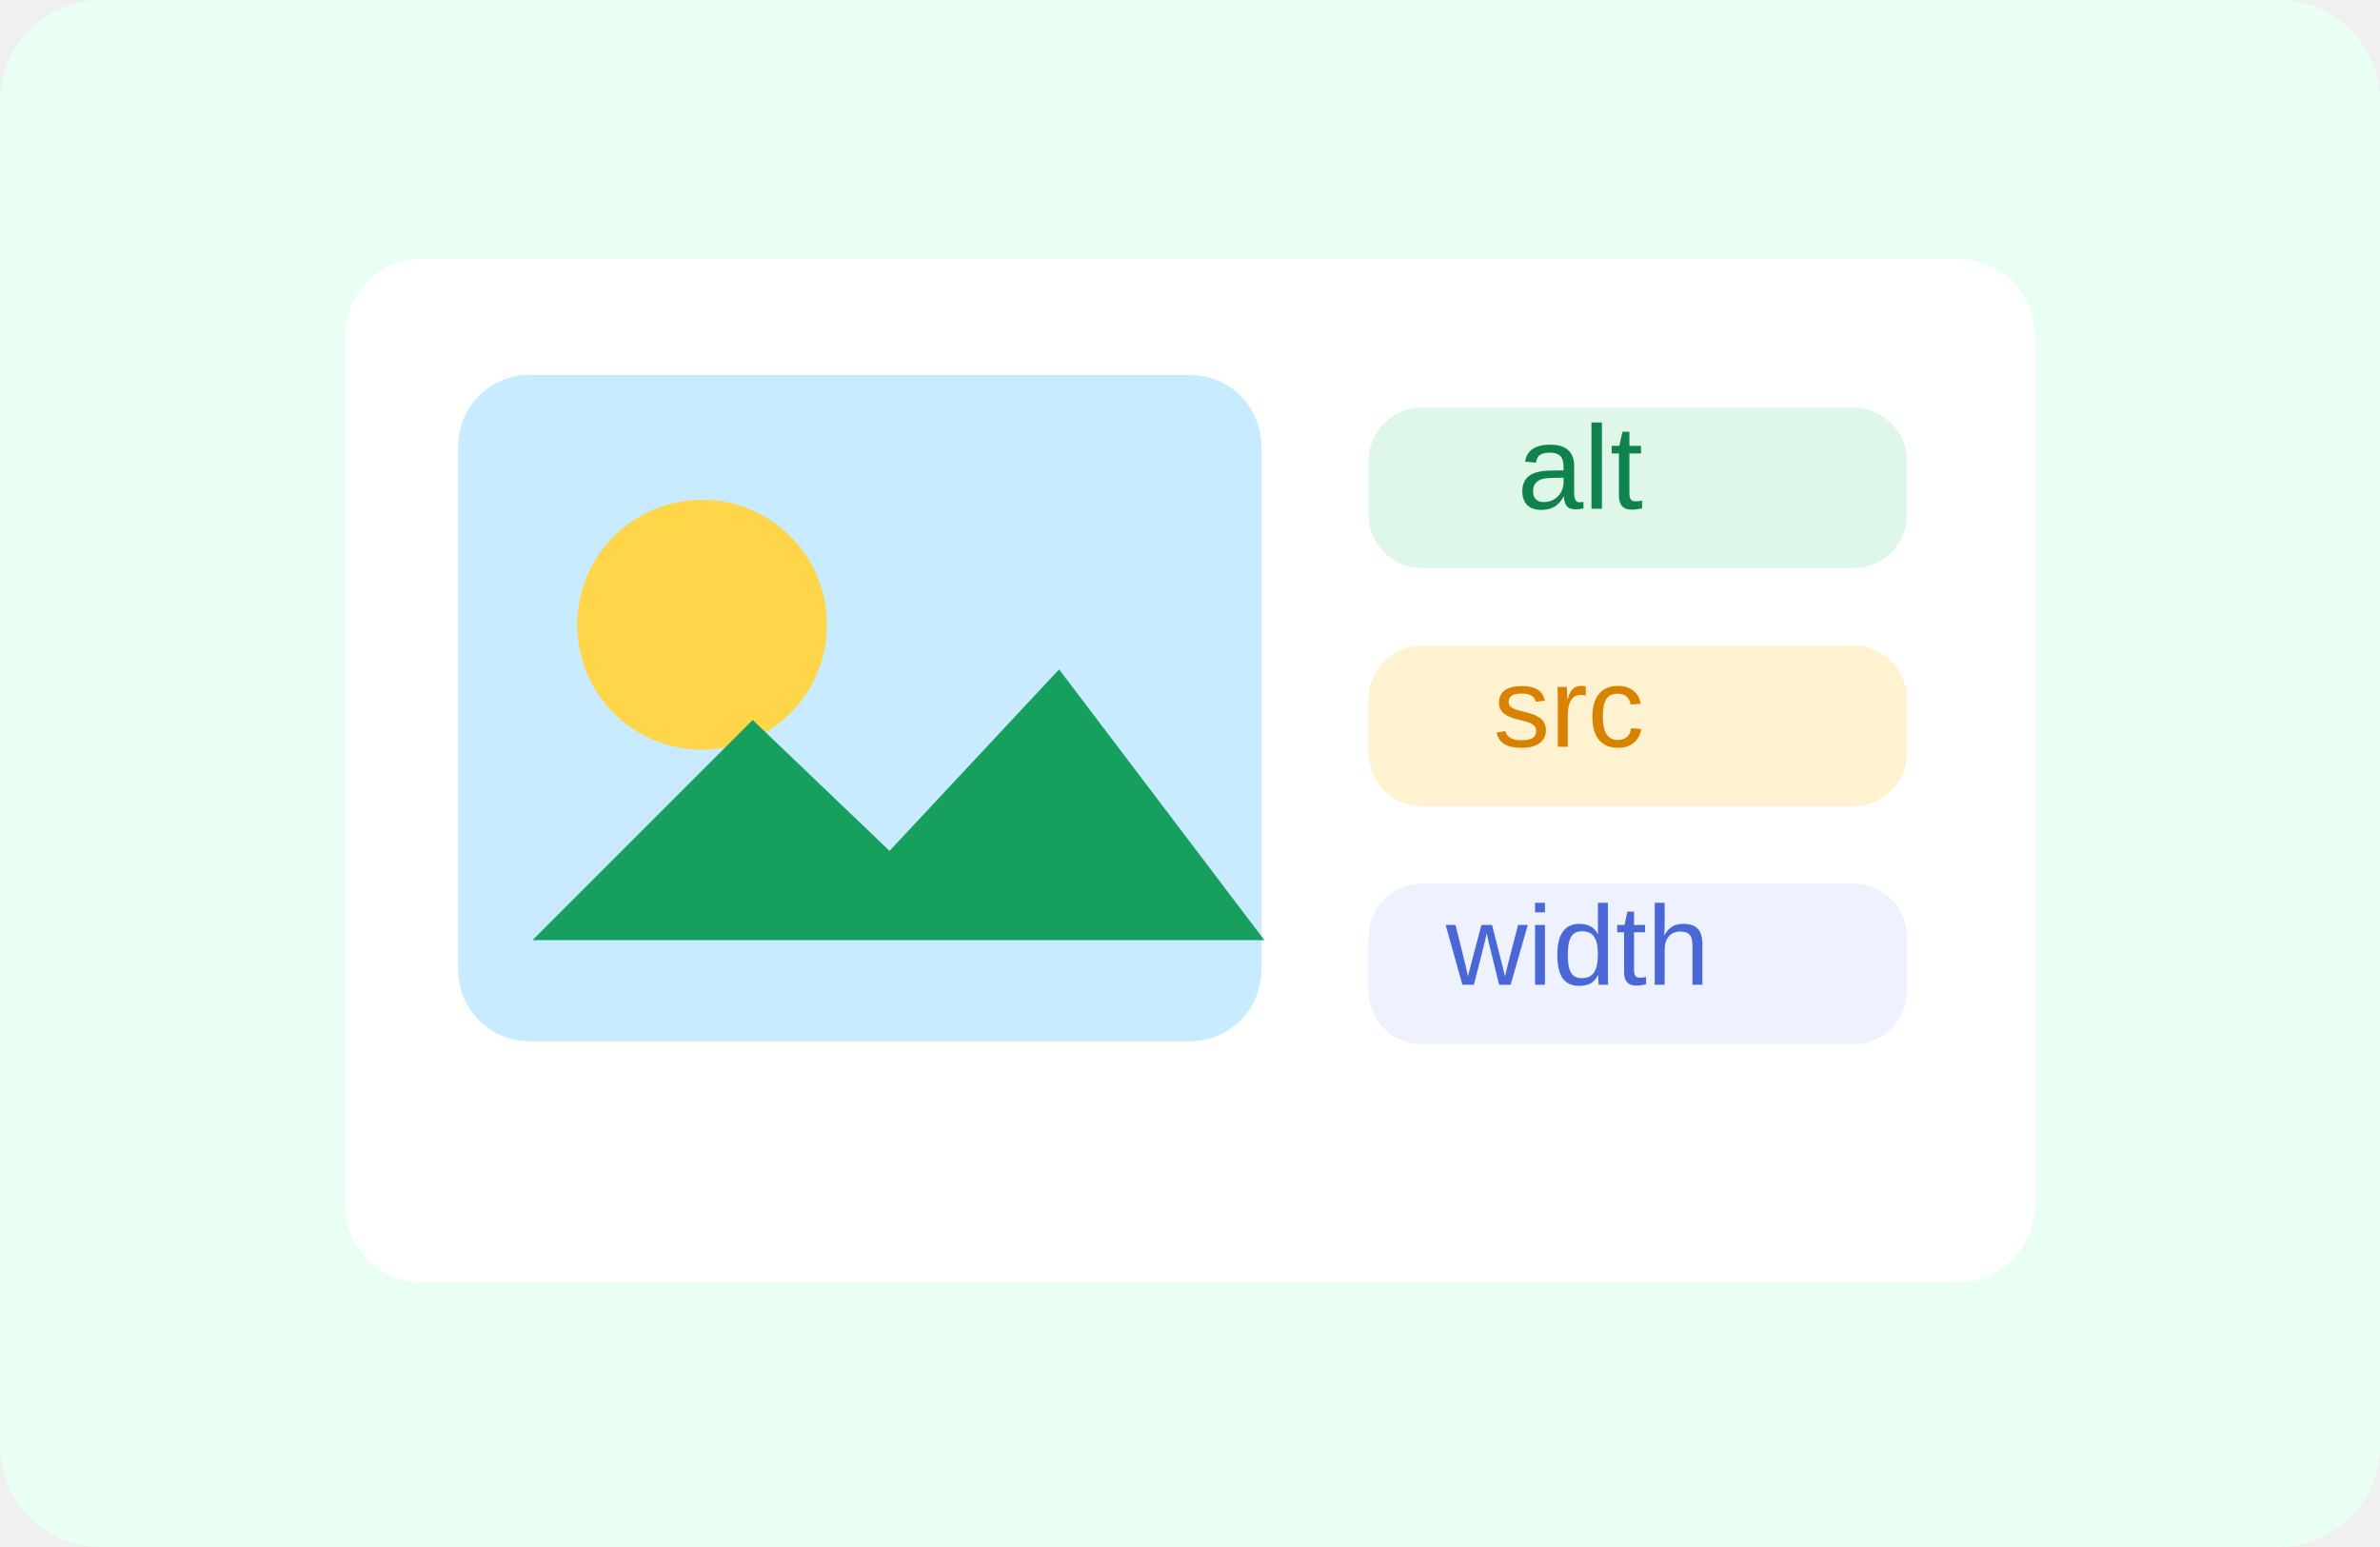
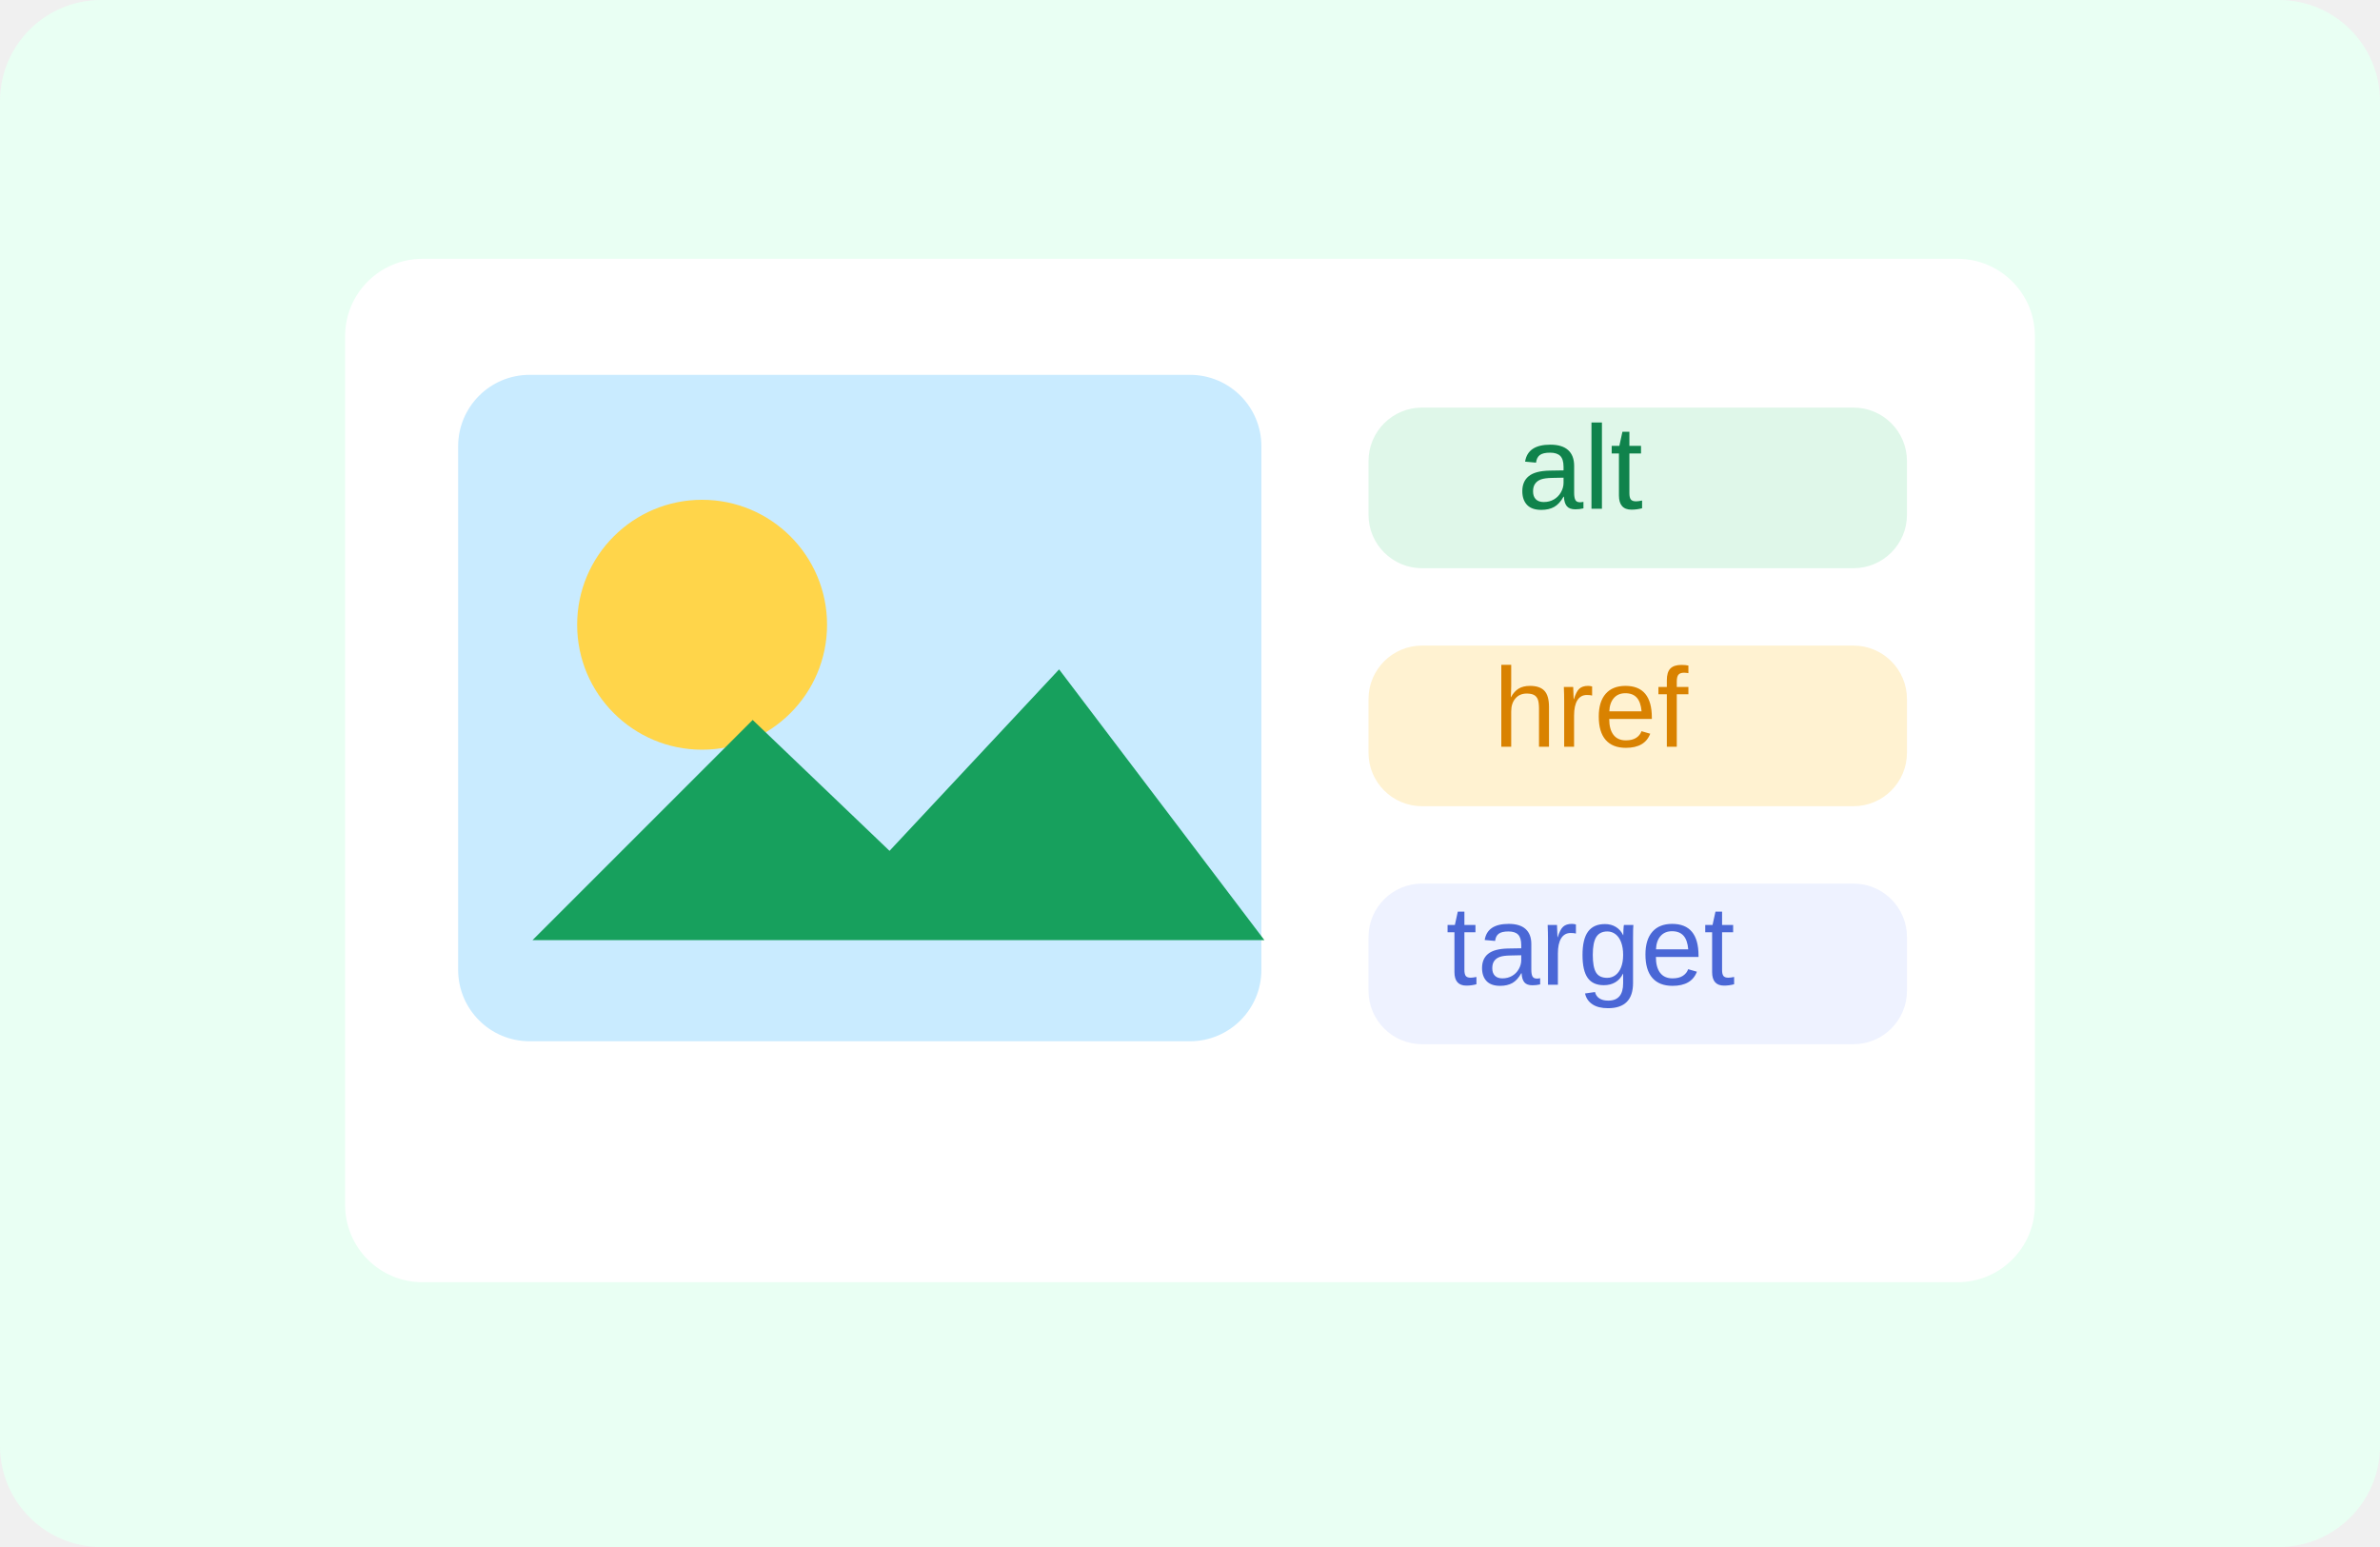
<svg xmlns="http://www.w3.org/2000/svg" viewBox="0 0 800 520">
  <rect width="800" height="520" rx="34" fill="#e9fff3" />
  <rect x="116" y="87" width="568" height="344" rx="26" fill="#ffffff" />
  <rect x="154" y="126" width="270" height="224" rx="24" fill="#c9ebff" />
  <circle cx="236" cy="210" r="42" fill="#ffd54a" />
  <path d="M179 316l74-74 46 44 57-61 69 91z" fill="#17a05d" />
  <rect x="460" y="137" width="181" height="54" rx="18" fill="#dff7e9" />
  <text x="510" y="171" font-size="40" font-family="Arial" fill="#10834c">alt</text>
  <rect x="460" y="217" width="181" height="54" rx="18" fill="#fff2d1" />
-   <text x="502" y="251" font-size="38" font-family="Arial" fill="#d98200">src</text>
+   <text x="502" y="251" font-size="38" font-family="Arial" fill="#d98200">href</text>
  <rect x="460" y="297" width="181" height="54" rx="18" fill="#eef2ff" />
-   <text x="486" y="331" font-size="38" font-family="Arial" fill="#4a67d6">width</text>
+   <text x="486" y="331" font-size="38" font-family="Arial" fill="#4a67d6">target</text>
</svg>
